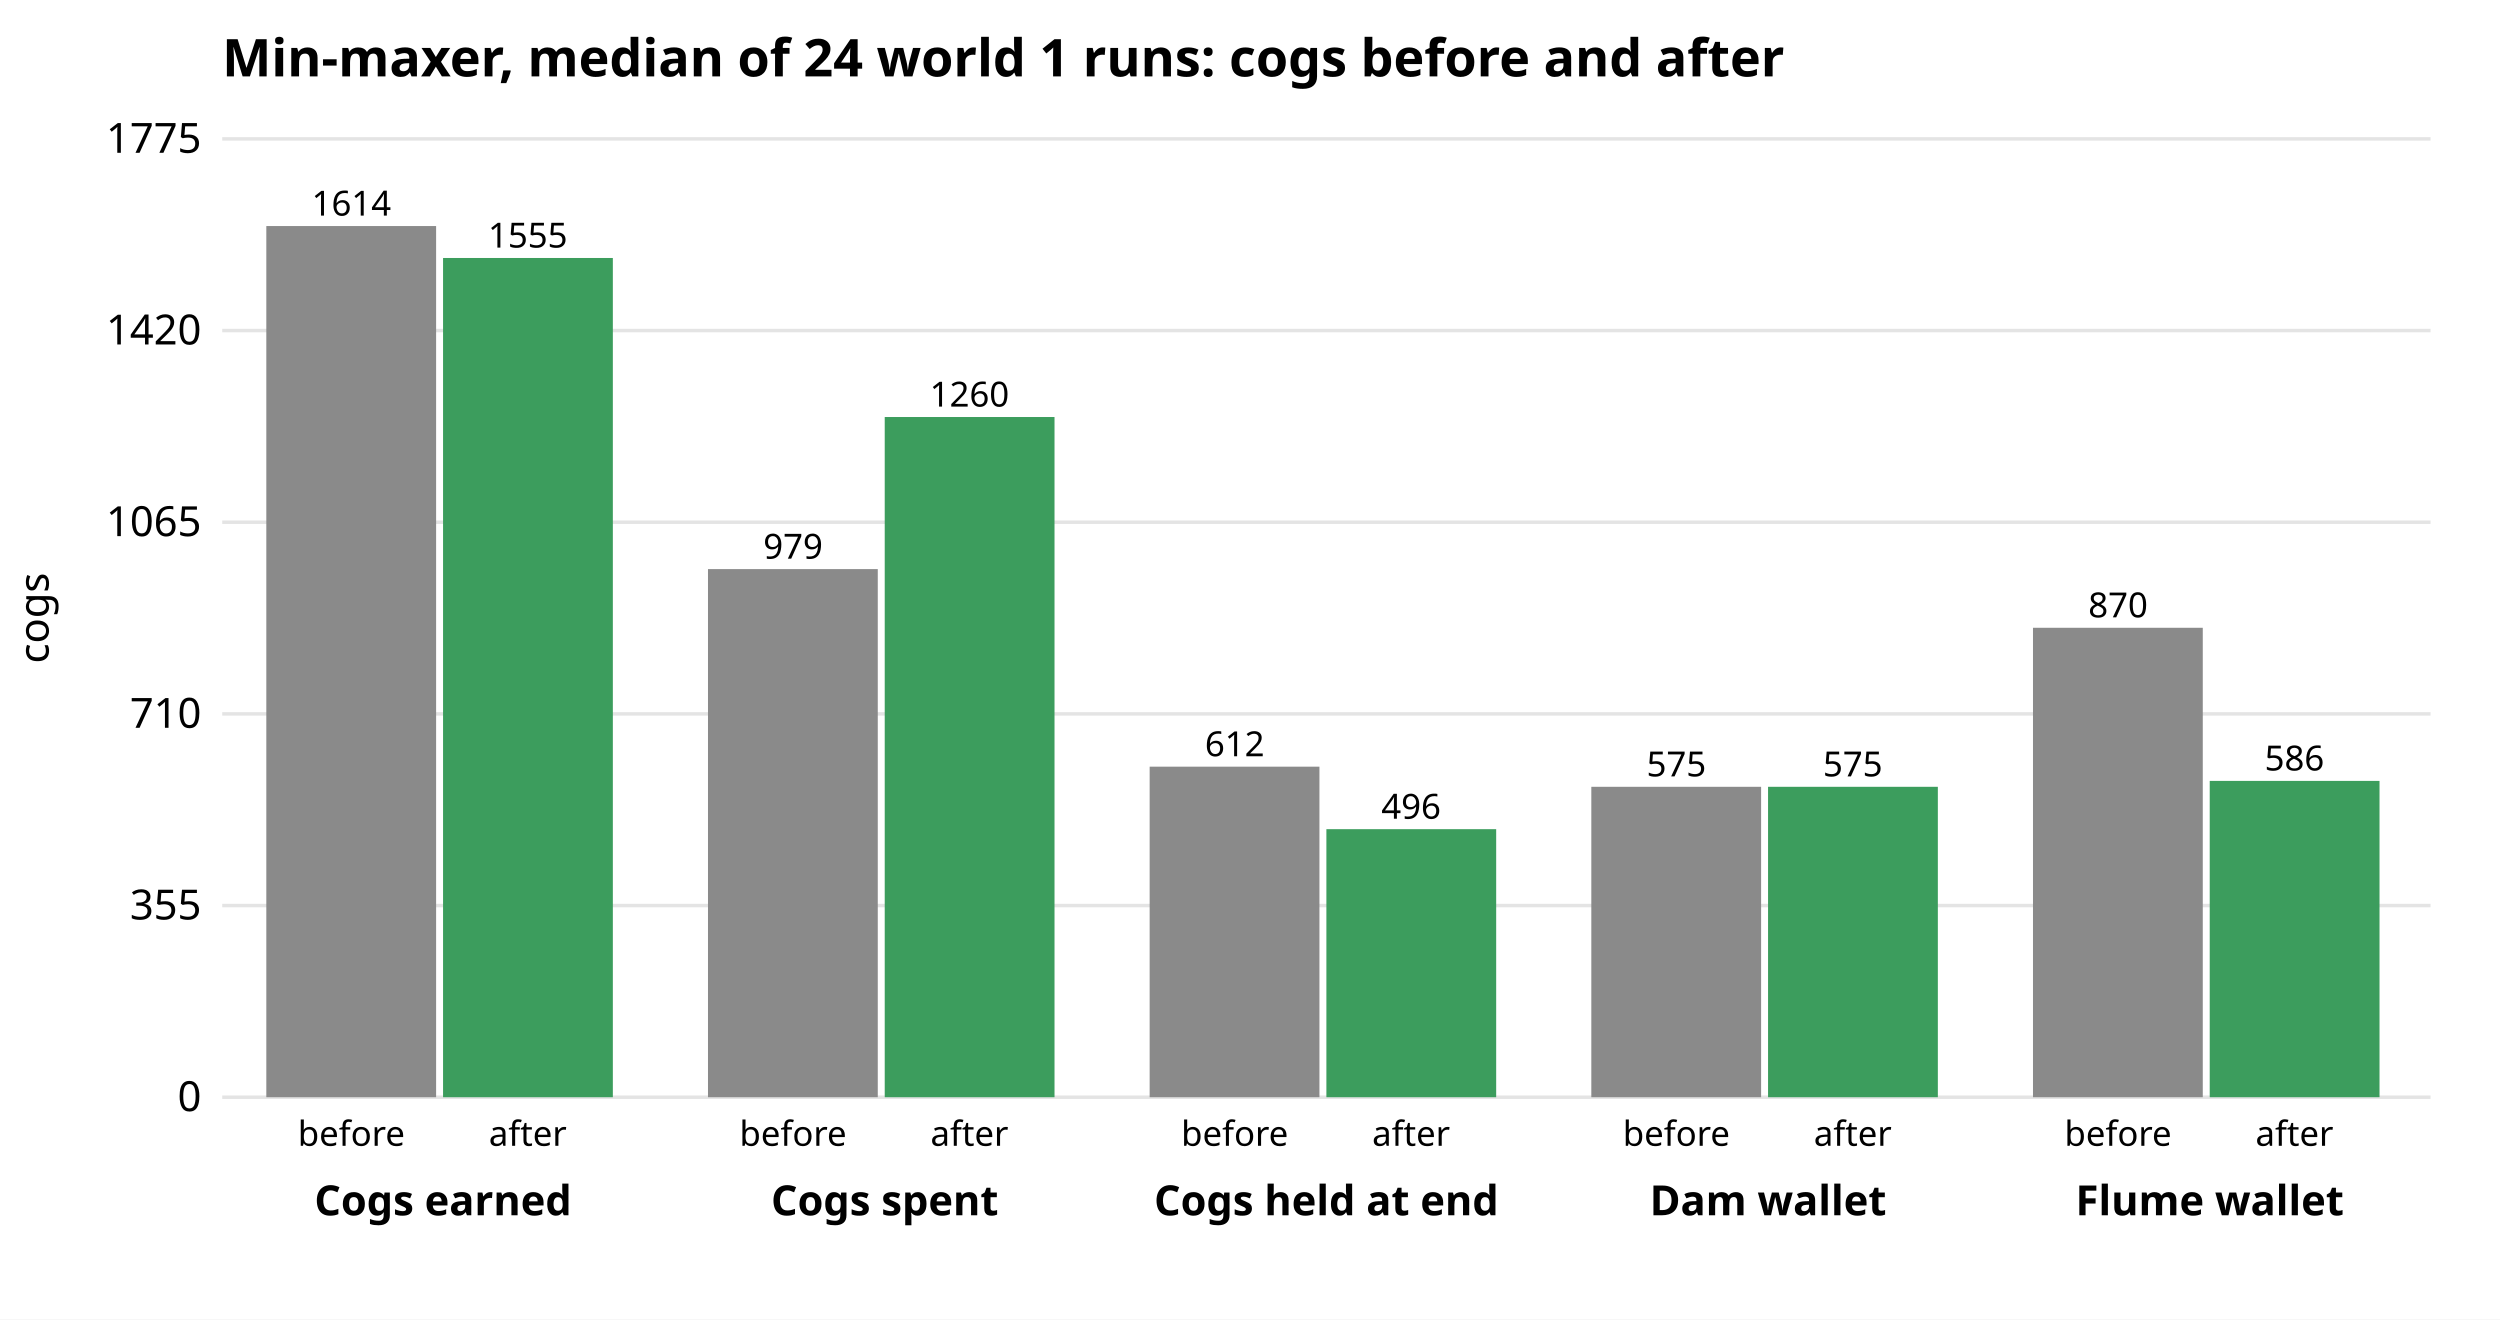
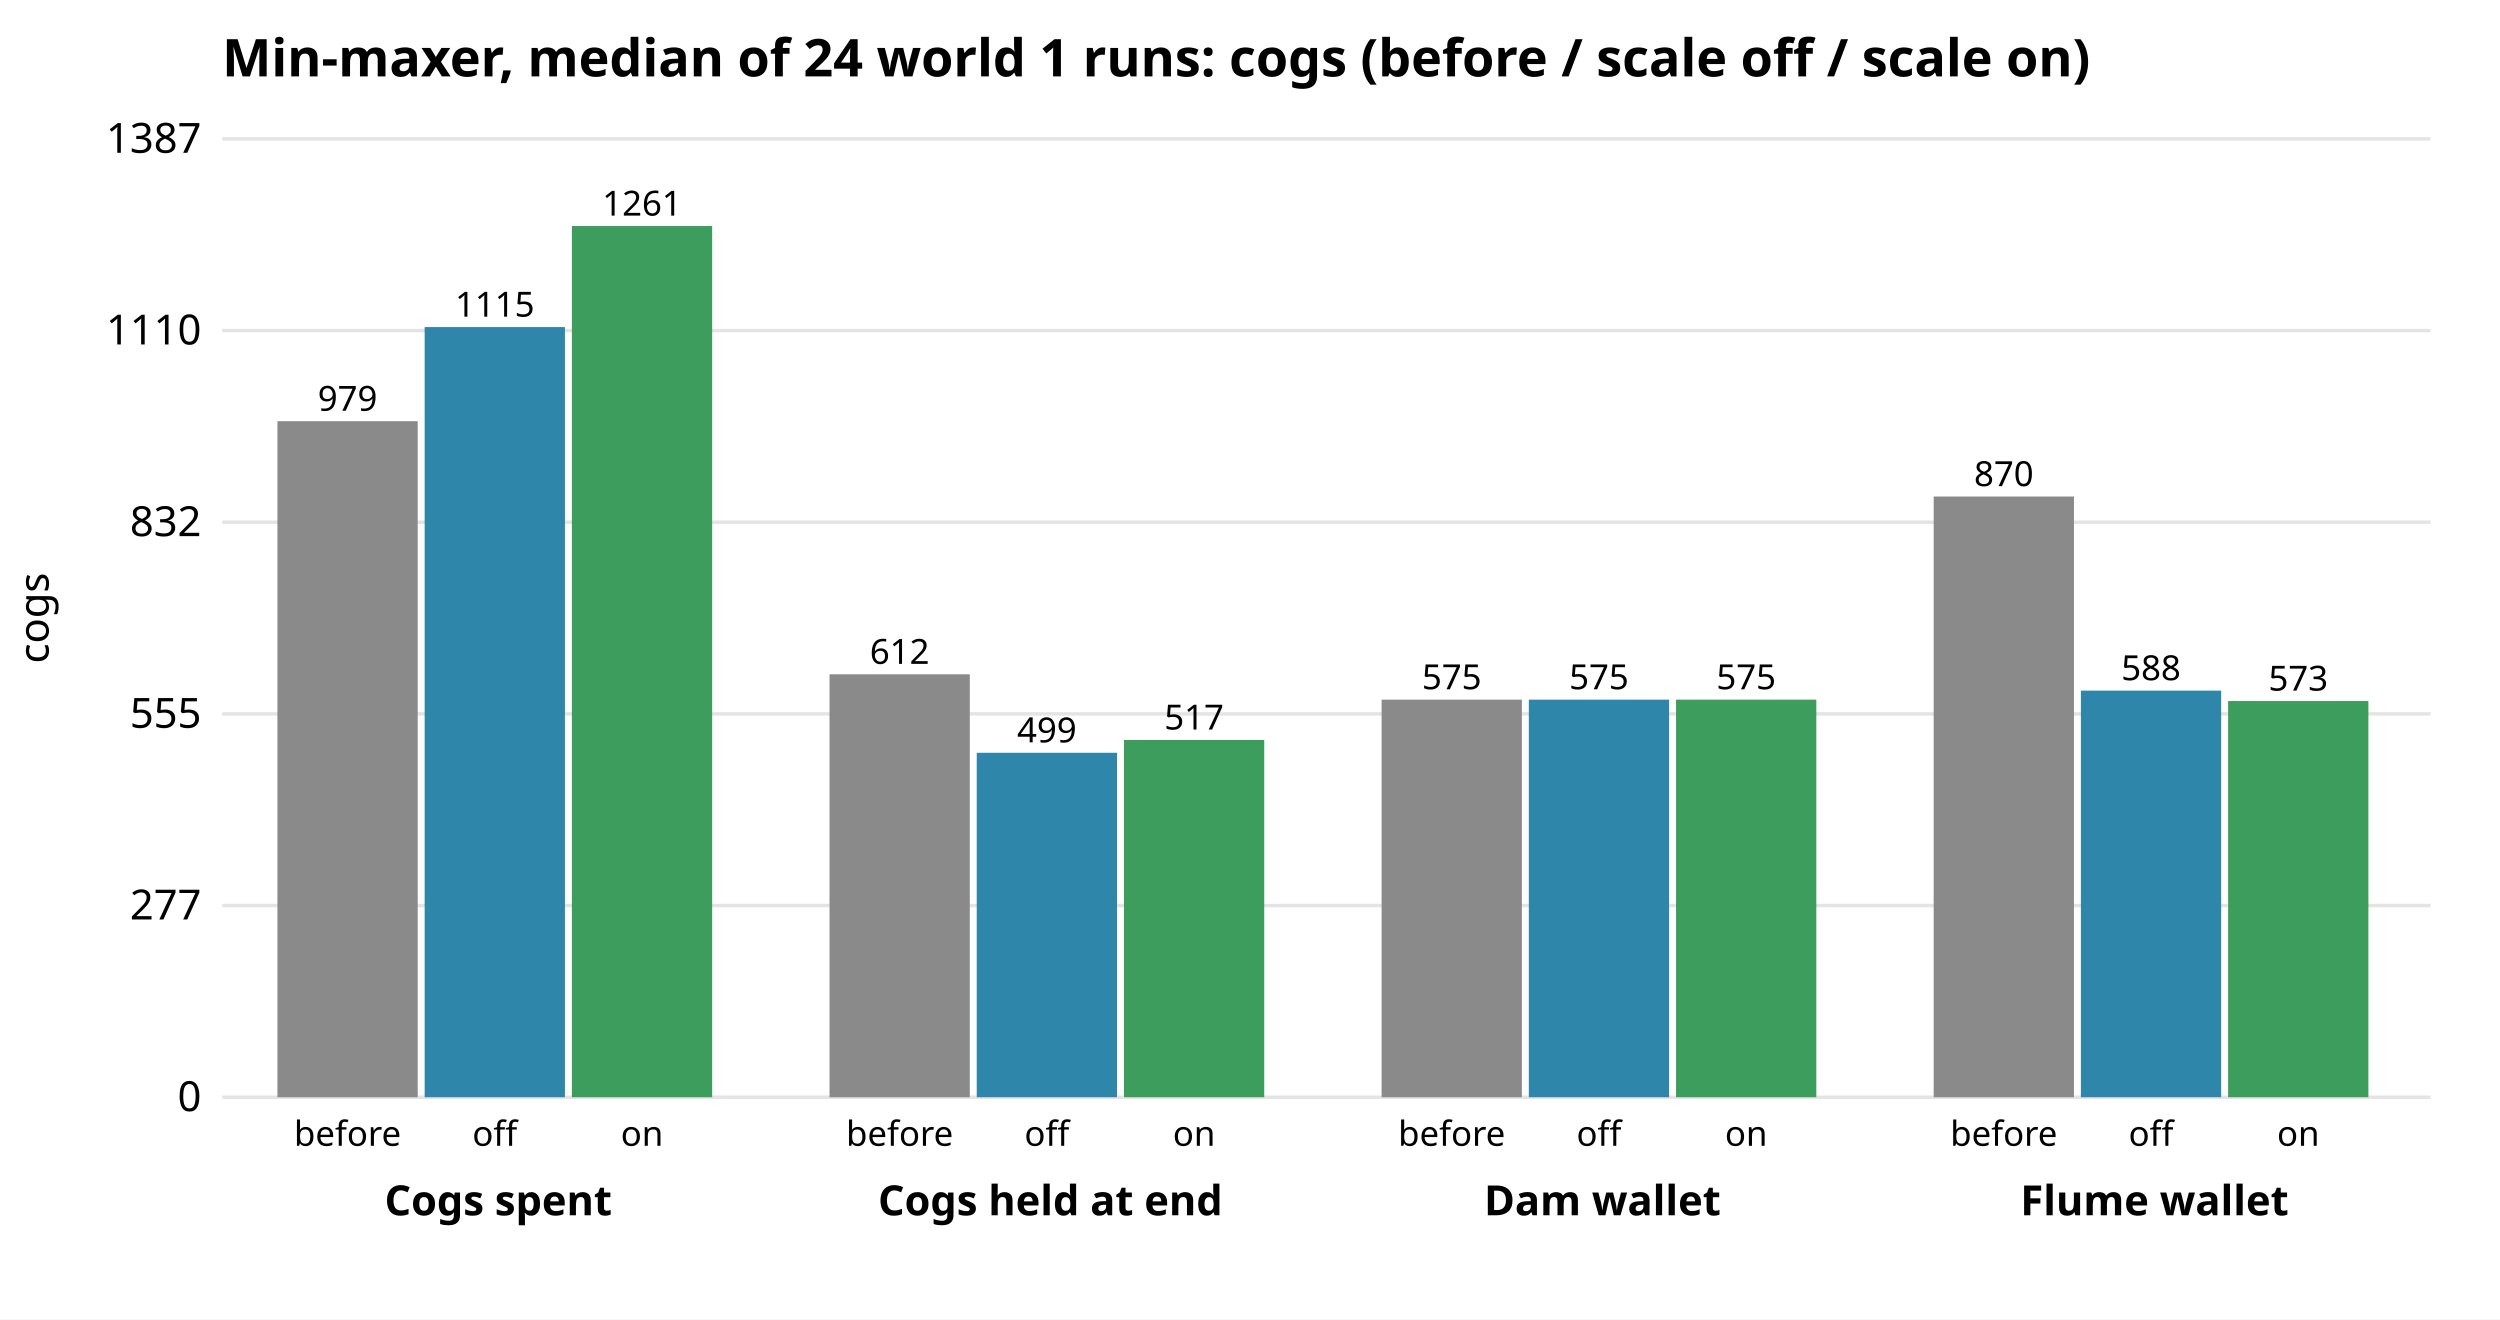
<svg xmlns="http://www.w3.org/2000/svg" width="720" height="380" font-family="sans-serif" font-size="12">
  <rect width="100%" height="100%" fill="#fff" />
-   <text x="64" y="22" font-size="15" font-weight="bold">Min-maxer, median of 24 world 1 runs: cogs before and after</text>
+   <text x="64" y="22" font-size="15" font-weight="bold">Min-maxer, median of 24 world 1 runs: cogs (before / scale off / scale on)</text>
  <line x1="64" x2="700" y1="316.0" y2="316.0" stroke="#e4e4e4" />
  <text x="58" y="320.0" text-anchor="end">0</text>
  <line x1="64" x2="700" y1="260.8" y2="260.8" stroke="#e4e4e4" />
-   <text x="58" y="264.8" text-anchor="end">355</text>
+   <text x="58" y="264.8" text-anchor="end">277</text>
  <line x1="64" x2="700" y1="205.6" y2="205.6" stroke="#e4e4e4" />
-   <text x="58" y="209.6" text-anchor="end">710</text>
+   <text x="58" y="209.6" text-anchor="end">555</text>
  <line x1="64" x2="700" y1="150.4" y2="150.4" stroke="#e4e4e4" />
-   <text x="58" y="154.4" text-anchor="end">1065</text>
+   <text x="58" y="154.4" text-anchor="end">832</text>
  <line x1="64" x2="700" y1="95.2" y2="95.2" stroke="#e4e4e4" />
-   <text x="58" y="99.2" text-anchor="end">1420</text>
+   <text x="58" y="99.2" text-anchor="end">1110</text>
  <line x1="64" x2="700" y1="40.0" y2="40.0" stroke="#e4e4e4" />
-   <text x="58" y="44.0" text-anchor="end">1775</text>
+   <text x="58" y="44.0" text-anchor="end">1387</text>
  <text x="14" y="178" transform="rotate(-90 14 178)" text-anchor="middle">cogs</text>
-   <rect x="76.7" y="65.1" width="48.9" height="250.9" fill="#8a8a8a" />
-   <text x="101.2" y="62.1" text-anchor="middle" font-size="10">1614</text>
-   <text x="101.2" y="330" text-anchor="middle" font-size="10">before</text>
-   <rect x="127.6" y="74.3" width="48.9" height="241.7" fill="#3c9d5d" />
-   <text x="152.0" y="71.3" text-anchor="middle" font-size="10">1555</text>
-   <text x="152.0" y="330" text-anchor="middle" font-size="10">after</text>
-   <text x="127.6" y="350" text-anchor="middle" font-weight="bold">Cogs earned</text>
-   <rect x="203.9" y="163.9" width="48.9" height="152.1" fill="#8a8a8a" />
-   <text x="228.4" y="160.9" text-anchor="middle" font-size="10">979</text>
-   <text x="228.4" y="330" text-anchor="middle" font-size="10">before</text>
-   <rect x="254.8" y="120.1" width="48.9" height="195.9" fill="#3c9d5d" />
-   <text x="279.2" y="117.1" text-anchor="middle" font-size="10">1260</text>
-   <text x="279.2" y="330" text-anchor="middle" font-size="10">after</text>
-   <text x="254.8" y="350" text-anchor="middle" font-weight="bold">Cogs spent</text>
-   <rect x="331.1" y="220.8" width="48.9" height="95.2" fill="#8a8a8a" />
-   <text x="355.6" y="217.8" text-anchor="middle" font-size="10">612</text>
-   <text x="355.6" y="330" text-anchor="middle" font-size="10">before</text>
-   <rect x="382.0" y="238.8" width="48.9" height="77.2" fill="#3c9d5d" />
-   <text x="406.4" y="235.8" text-anchor="middle" font-size="10">496</text>
-   <text x="406.4" y="330" text-anchor="middle" font-size="10">after</text>
-   <text x="382.0" y="350" text-anchor="middle" font-weight="bold">Cogs held at end</text>
-   <rect x="458.3" y="226.6" width="48.9" height="89.4" fill="#8a8a8a" />
-   <text x="482.8" y="223.6" text-anchor="middle" font-size="10">575</text>
-   <text x="482.8" y="330" text-anchor="middle" font-size="10">before</text>
-   <rect x="509.2" y="226.6" width="48.9" height="89.4" fill="#3c9d5d" />
-   <text x="533.6" y="223.6" text-anchor="middle" font-size="10">575</text>
-   <text x="533.6" y="330" text-anchor="middle" font-size="10">after</text>
-   <text x="509.2" y="350" text-anchor="middle" font-weight="bold">Dam wallet</text>
-   <rect x="585.5" y="180.8" width="48.9" height="135.2" fill="#8a8a8a" />
-   <text x="610.0" y="177.8" text-anchor="middle" font-size="10">870</text>
-   <text x="610.0" y="330" text-anchor="middle" font-size="10">before</text>
-   <rect x="636.4" y="224.9" width="48.9" height="91.1" fill="#3c9d5d" />
-   <text x="660.8" y="221.9" text-anchor="middle" font-size="10">586</text>
-   <text x="660.8" y="330" text-anchor="middle" font-size="10">after</text>
-   <text x="636.4" y="350" text-anchor="middle" font-weight="bold">Flume wallet</text>
+   <rect x="79.9" y="121.3" width="40.4" height="194.7" fill="#8a8a8a" />
+   <text x="100.1" y="118.3" text-anchor="middle" font-size="10">979</text>
+   <text x="100.1" y="330" text-anchor="middle" font-size="10">before</text>
+   <rect x="122.3" y="94.2" width="40.4" height="221.8" fill="#2e86ab" />
+   <text x="142.5" y="91.2" text-anchor="middle" font-size="10">1115</text>
+   <text x="142.5" y="330" text-anchor="middle" font-size="10">off</text>
+   <rect x="164.7" y="65.1" width="40.4" height="250.9" fill="#3c9d5d" />
+   <text x="184.9" y="62.1" text-anchor="middle" font-size="10">1261</text>
+   <text x="184.9" y="330" text-anchor="middle" font-size="10">on</text>
+   <text x="143.5" y="350" text-anchor="middle" font-weight="bold">Cogs spent</text>
+   <rect x="238.9" y="194.2" width="40.4" height="121.8" fill="#8a8a8a" />
+   <text x="259.1" y="191.2" text-anchor="middle" font-size="10">612</text>
+   <text x="259.1" y="330" text-anchor="middle" font-size="10">before</text>
+   <rect x="281.3" y="216.8" width="40.4" height="99.2" fill="#2e86ab" />
+   <text x="301.5" y="213.8" text-anchor="middle" font-size="10">499</text>
+   <text x="301.5" y="330" text-anchor="middle" font-size="10">off</text>
+   <rect x="323.7" y="213.1" width="40.4" height="102.9" fill="#3c9d5d" />
+   <text x="343.9" y="210.1" text-anchor="middle" font-size="10">517</text>
+   <text x="343.9" y="330" text-anchor="middle" font-size="10">on</text>
+   <text x="302.5" y="350" text-anchor="middle" font-weight="bold">Cogs held at end</text>
+   <rect x="397.9" y="201.5" width="40.4" height="114.5" fill="#8a8a8a" />
+   <text x="418.1" y="198.5" text-anchor="middle" font-size="10">575</text>
+   <text x="418.1" y="330" text-anchor="middle" font-size="10">before</text>
+   <rect x="440.3" y="201.5" width="40.4" height="114.5" fill="#2e86ab" />
+   <text x="460.5" y="198.5" text-anchor="middle" font-size="10">575</text>
+   <text x="460.5" y="330" text-anchor="middle" font-size="10">off</text>
+   <rect x="482.7" y="201.5" width="40.4" height="114.5" fill="#3c9d5d" />
+   <text x="502.9" y="198.5" text-anchor="middle" font-size="10">575</text>
+   <text x="502.9" y="330" text-anchor="middle" font-size="10">on</text>
+   <text x="461.5" y="350" text-anchor="middle" font-weight="bold">Dam wallet</text>
+   <rect x="556.9" y="143.0" width="40.4" height="173.0" fill="#8a8a8a" />
+   <text x="577.1" y="140.0" text-anchor="middle" font-size="10">870</text>
+   <text x="577.1" y="330" text-anchor="middle" font-size="10">before</text>
+   <rect x="599.3" y="198.9" width="40.4" height="117.1" fill="#2e86ab" />
+   <text x="619.5" y="195.9" text-anchor="middle" font-size="10">588</text>
+   <text x="619.5" y="330" text-anchor="middle" font-size="10">off</text>
+   <rect x="641.7" y="201.9" width="40.4" height="114.1" fill="#3c9d5d" />
+   <text x="661.9" y="198.9" text-anchor="middle" font-size="10">573</text>
+   <text x="661.9" y="330" text-anchor="middle" font-size="10">on</text>
+   <text x="620.5" y="350" text-anchor="middle" font-weight="bold">Flume wallet</text>
</svg>
